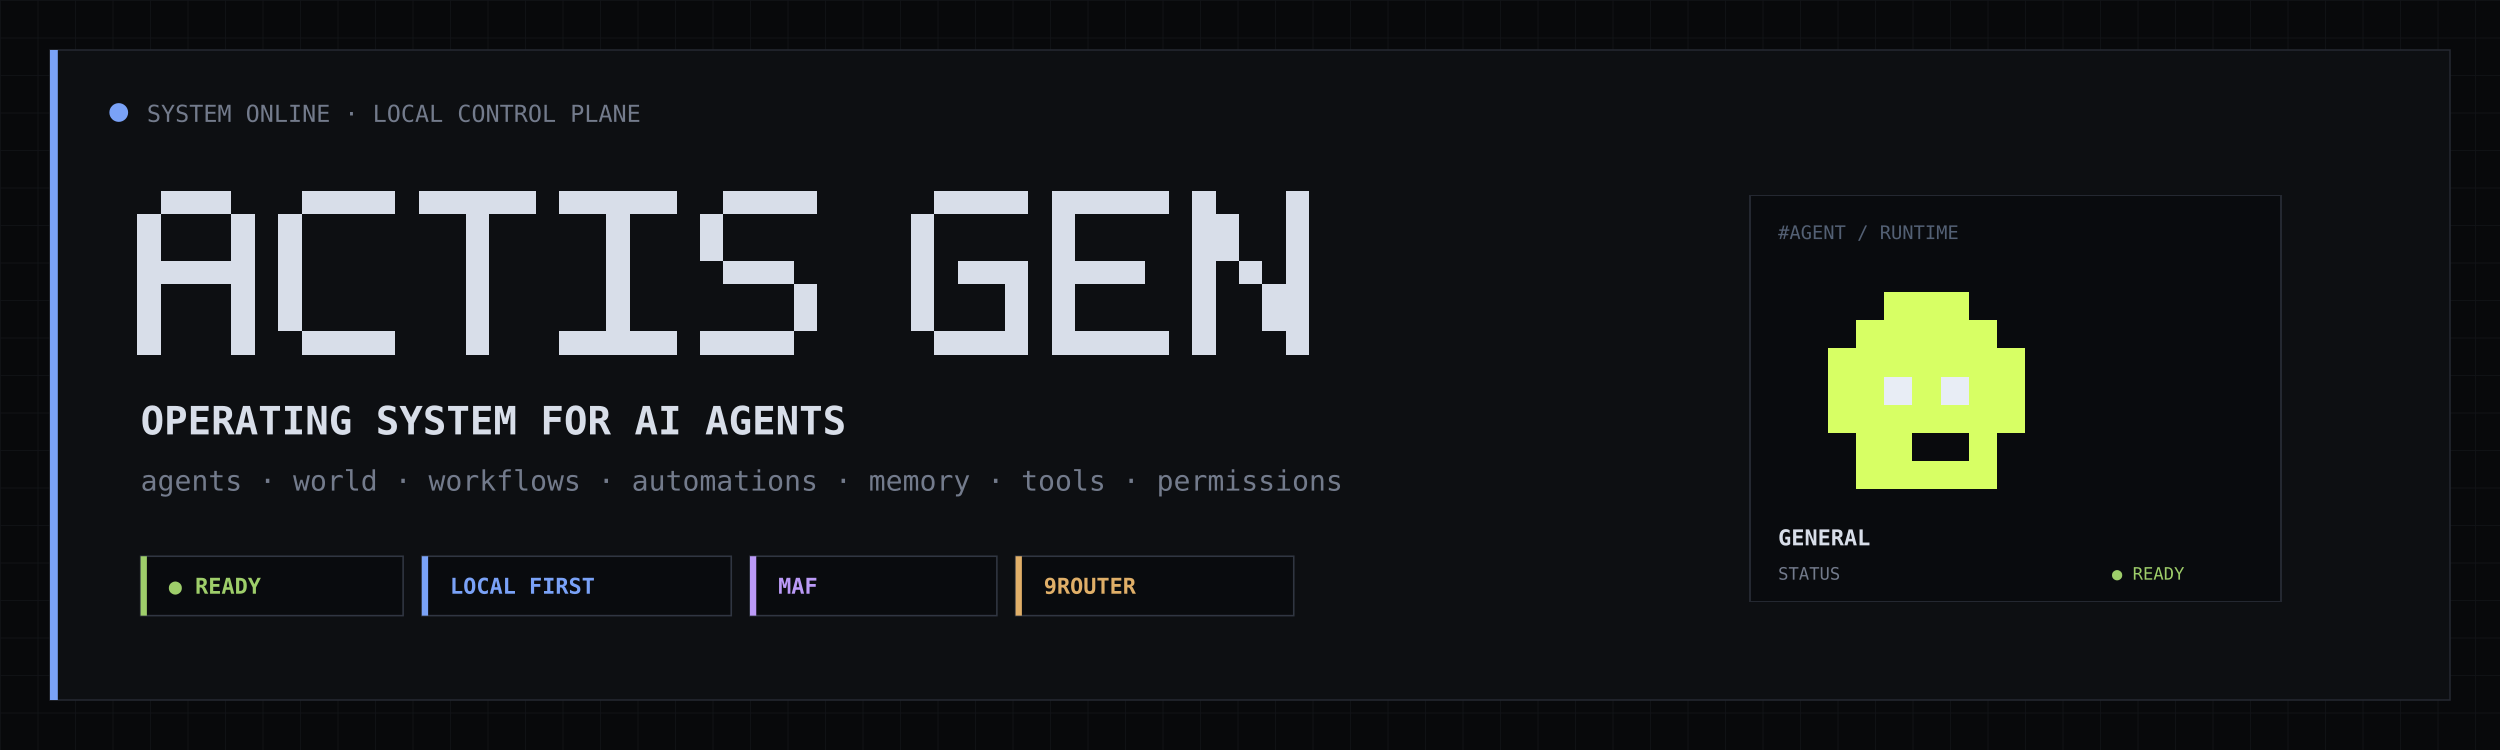
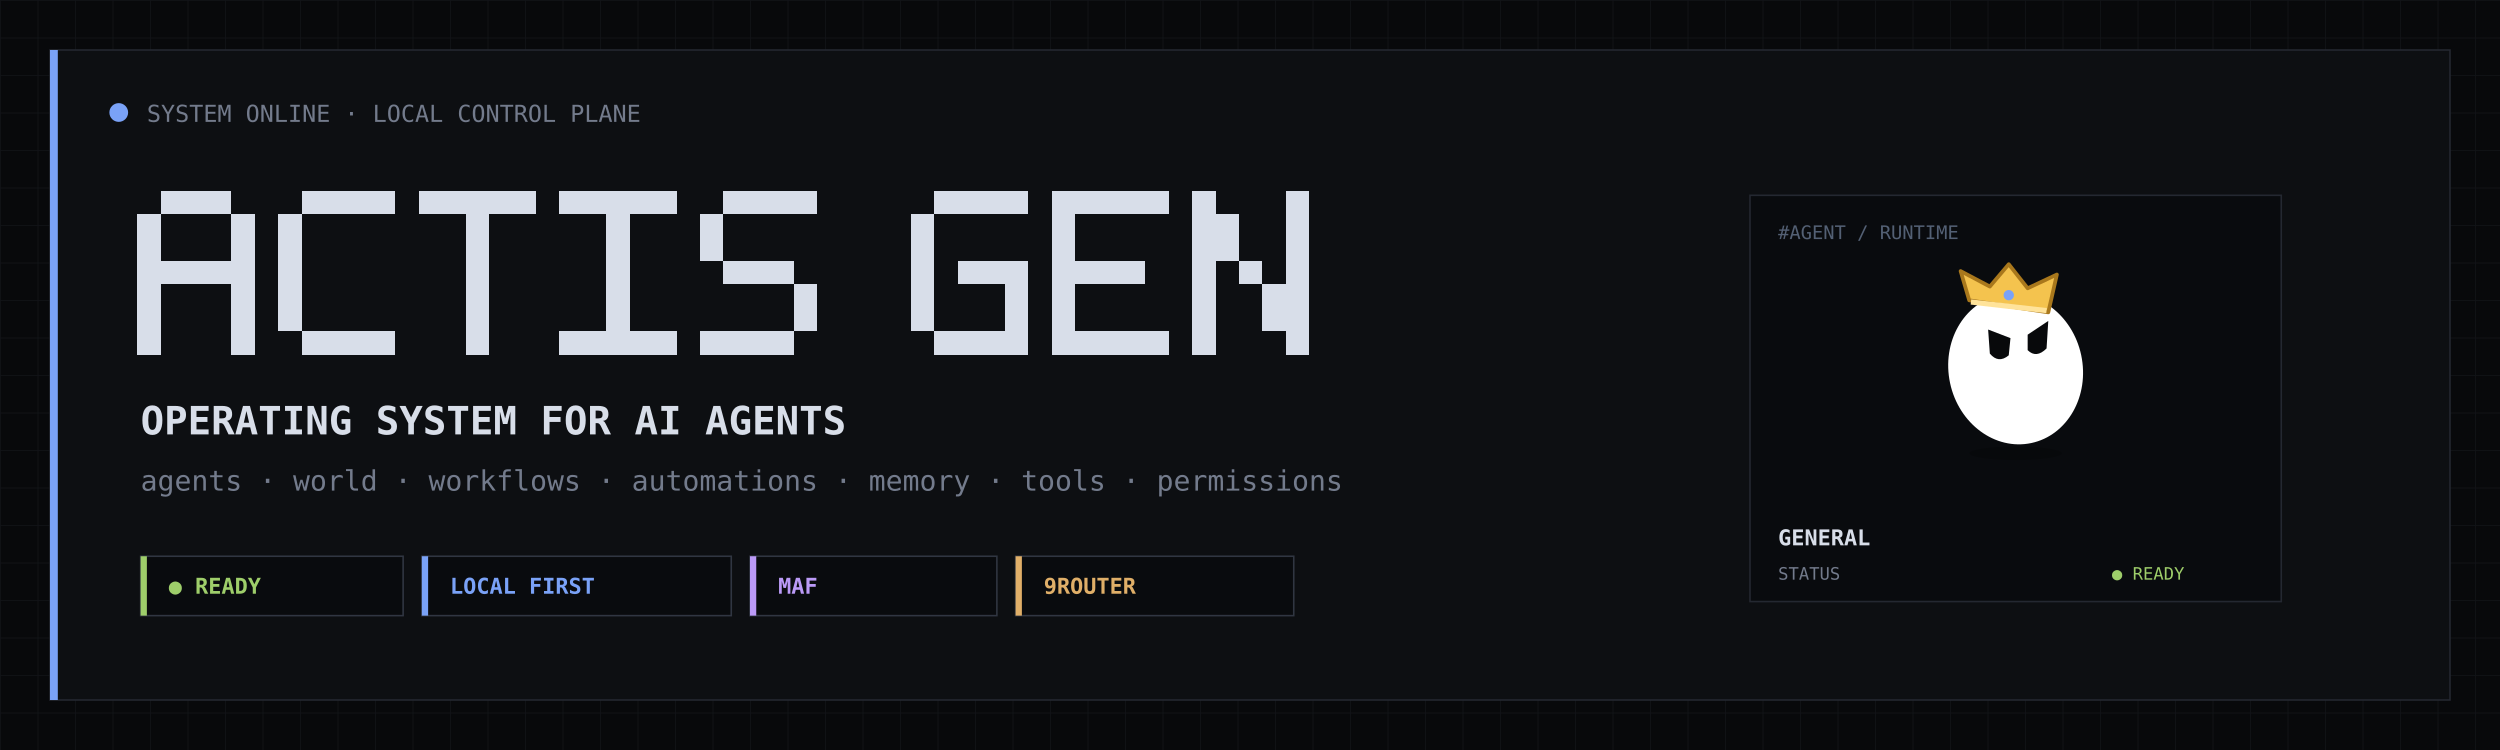
<svg xmlns="http://www.w3.org/2000/svg" width="1600" height="480" viewBox="0 0 1600 480">
  <rect width="1600" height="480" fill="#08090b" />
  <defs>
    <pattern id="grid" width="24" height="24" patternUnits="userSpaceOnUse">
      <path d="M24 0H0V24" fill="none" stroke="#242831" stroke-width="1" opacity=".35" />
    </pattern>
  </defs>
  <rect width="1600" height="480" fill="url(#grid)" />
  <rect x="32" y="32" width="1536" height="416" fill="#0d0f12" stroke="#242831" />
  <rect x="32" y="32" width="5" height="416" fill="#7aa2f7" />
  <circle cx="76" cy="72" r="6" fill="#7aa2f7" />
  <text x="94" y="78" fill="#737b8c" font-family="Berkeley Mono,IBM Plex Mono,monospace" font-size="15">SYSTEM ONLINE · LOCAL CONTROL PLANE</text>
  <g transform="translate(88 122) scale(5)" fill="#d8dee9" shape-rendering="crispEdges">
    <rect x="3" y="0" width="3" height="3" />
    <rect x="6" y="0" width="3" height="3" />
    <rect x="9" y="0" width="3" height="3" />
    <rect x="0" y="3" width="3" height="3" />
    <rect x="12" y="3" width="3" height="3" />
    <rect x="0" y="6" width="3" height="3" />
    <rect x="12" y="6" width="3" height="3" />
    <rect x="0" y="9" width="3" height="3" />
    <rect x="3" y="9" width="3" height="3" />
    <rect x="6" y="9" width="3" height="3" />
    <rect x="9" y="9" width="3" height="3" />
    <rect x="12" y="9" width="3" height="3" />
    <rect x="0" y="12" width="3" height="3" />
    <rect x="12" y="12" width="3" height="3" />
    <rect x="0" y="15" width="3" height="3" />
    <rect x="12" y="15" width="3" height="3" />
    <rect x="0" y="18" width="3" height="3" />
    <rect x="12" y="18" width="3" height="3" />
    <rect x="21" y="0" width="3" height="3" />
    <rect x="24" y="0" width="3" height="3" />
    <rect x="27" y="0" width="3" height="3" />
    <rect x="30" y="0" width="3" height="3" />
    <rect x="18" y="3" width="3" height="3" />
    <rect x="18" y="6" width="3" height="3" />
    <rect x="18" y="9" width="3" height="3" />
    <rect x="18" y="12" width="3" height="3" />
    <rect x="18" y="15" width="3" height="3" />
    <rect x="21" y="18" width="3" height="3" />
    <rect x="24" y="18" width="3" height="3" />
    <rect x="27" y="18" width="3" height="3" />
    <rect x="30" y="18" width="3" height="3" />
    <rect x="36" y="0" width="3" height="3" />
    <rect x="39" y="0" width="3" height="3" />
    <rect x="42" y="0" width="3" height="3" />
    <rect x="45" y="0" width="3" height="3" />
    <rect x="48" y="0" width="3" height="3" />
    <rect x="42" y="3" width="3" height="3" />
    <rect x="42" y="6" width="3" height="3" />
    <rect x="42" y="9" width="3" height="3" />
    <rect x="42" y="12" width="3" height="3" />
    <rect x="42" y="15" width="3" height="3" />
    <rect x="42" y="18" width="3" height="3" />
    <rect x="54" y="0" width="3" height="3" />
    <rect x="57" y="0" width="3" height="3" />
    <rect x="60" y="0" width="3" height="3" />
    <rect x="63" y="0" width="3" height="3" />
    <rect x="66" y="0" width="3" height="3" />
    <rect x="60" y="3" width="3" height="3" />
    <rect x="60" y="6" width="3" height="3" />
    <rect x="60" y="9" width="3" height="3" />
    <rect x="60" y="12" width="3" height="3" />
    <rect x="60" y="15" width="3" height="3" />
    <rect x="54" y="18" width="3" height="3" />
    <rect x="57" y="18" width="3" height="3" />
    <rect x="60" y="18" width="3" height="3" />
    <rect x="63" y="18" width="3" height="3" />
    <rect x="66" y="18" width="3" height="3" />
    <rect x="75" y="0" width="3" height="3" />
    <rect x="78" y="0" width="3" height="3" />
    <rect x="81" y="0" width="3" height="3" />
    <rect x="84" y="0" width="3" height="3" />
    <rect x="72" y="3" width="3" height="3" />
    <rect x="72" y="6" width="3" height="3" />
    <rect x="75" y="9" width="3" height="3" />
    <rect x="78" y="9" width="3" height="3" />
    <rect x="81" y="9" width="3" height="3" />
    <rect x="84" y="12" width="3" height="3" />
    <rect x="84" y="15" width="3" height="3" />
    <rect x="72" y="18" width="3" height="3" />
    <rect x="75" y="18" width="3" height="3" />
    <rect x="78" y="18" width="3" height="3" />
    <rect x="81" y="18" width="3" height="3" />
    <rect x="102" y="0" width="3" height="3" />
    <rect x="105" y="0" width="3" height="3" />
    <rect x="108" y="0" width="3" height="3" />
    <rect x="111" y="0" width="3" height="3" />
    <rect x="99" y="3" width="3" height="3" />
    <rect x="99" y="6" width="3" height="3" />
    <rect x="99" y="9" width="3" height="3" />
    <rect x="105" y="9" width="3" height="3" />
    <rect x="108" y="9" width="3" height="3" />
    <rect x="111" y="9" width="3" height="3" />
    <rect x="99" y="12" width="3" height="3" />
    <rect x="111" y="12" width="3" height="3" />
    <rect x="99" y="15" width="3" height="3" />
    <rect x="111" y="15" width="3" height="3" />
    <rect x="102" y="18" width="3" height="3" />
    <rect x="105" y="18" width="3" height="3" />
    <rect x="108" y="18" width="3" height="3" />
    <rect x="111" y="18" width="3" height="3" />
    <rect x="117" y="0" width="3" height="3" />
    <rect x="120" y="0" width="3" height="3" />
    <rect x="123" y="0" width="3" height="3" />
    <rect x="126" y="0" width="3" height="3" />
    <rect x="129" y="0" width="3" height="3" />
    <rect x="117" y="3" width="3" height="3" />
    <rect x="117" y="6" width="3" height="3" />
    <rect x="117" y="9" width="3" height="3" />
    <rect x="120" y="9" width="3" height="3" />
    <rect x="123" y="9" width="3" height="3" />
    <rect x="126" y="9" width="3" height="3" />
    <rect x="117" y="12" width="3" height="3" />
    <rect x="117" y="15" width="3" height="3" />
    <rect x="117" y="18" width="3" height="3" />
    <rect x="120" y="18" width="3" height="3" />
    <rect x="123" y="18" width="3" height="3" />
    <rect x="126" y="18" width="3" height="3" />
    <rect x="129" y="18" width="3" height="3" />
    <rect x="135" y="0" width="3" height="3" />
    <rect x="147" y="0" width="3" height="3" />
    <rect x="135" y="3" width="3" height="3" />
    <rect x="138" y="3" width="3" height="3" />
    <rect x="147" y="3" width="3" height="3" />
    <rect x="135" y="6" width="3" height="3" />
    <rect x="138" y="6" width="3" height="3" />
    <rect x="147" y="6" width="3" height="3" />
    <rect x="135" y="9" width="3" height="3" />
    <rect x="141" y="9" width="3" height="3" />
    <rect x="147" y="9" width="3" height="3" />
    <rect x="135" y="12" width="3" height="3" />
    <rect x="144" y="12" width="3" height="3" />
    <rect x="147" y="12" width="3" height="3" />
    <rect x="135" y="15" width="3" height="3" />
    <rect x="144" y="15" width="3" height="3" />
    <rect x="147" y="15" width="3" height="3" />
    <rect x="135" y="18" width="3" height="3" />
    <rect x="147" y="18" width="3" height="3" />
  </g>
  <text x="90" y="278" fill="#d8dee9" font-family="Berkeley Mono,IBM Plex Mono,monospace" font-size="25" font-weight="700">OPERATING SYSTEM FOR AI AGENTS</text>
  <text x="90" y="314" fill="#737b8c" font-family="Berkeley Mono,IBM Plex Mono,monospace" font-size="18">agents · world · workflows · automations · memory · tools · permissions</text>
  <g font-family="Berkeley Mono,IBM Plex Mono,monospace" font-size="14" font-weight="700">
    <rect x="90" y="356" width="168" height="38" fill="#090b0e" stroke="#303642" />
    <rect x="90" y="356" width="4" height="38" fill="#9ece6a" />
    <text x="108" y="380" fill="#9ece6a">● READY</text>
    <rect x="270" y="356" width="198" height="38" fill="#090b0e" stroke="#303642" />
    <rect x="270" y="356" width="4" height="38" fill="#7aa2f7" />
    <text x="288" y="380" fill="#7aa2f7">LOCAL FIRST</text>
    <rect x="480" y="356" width="158" height="38" fill="#090b0e" stroke="#303642" />
    <rect x="480" y="356" width="4" height="38" fill="#bb9af7" />
    <text x="498" y="380" fill="#bb9af7">MAF</text>
    <rect x="650" y="356" width="178" height="38" fill="#090b0e" stroke="#303642" />
    <rect x="650" y="356" width="4" height="38" fill="#e0af68" />
    <text x="668" y="380" fill="#e0af68">9ROUTER</text>
  </g>
-   <g transform="translate(1120 125)" shape-rendering="crispEdges">
+   <g transform="translate(1120 125)" shape-rendering="geometricPrecision">
    <rect x="0" y="0" width="340" height="260" fill="#090b0e" stroke="#242831" />
    <text x="18" y="28" fill="#536074" font-family="Berkeley Mono,IBM Plex Mono,monospace" font-size="12">#AGENT / RUNTIME</text>
-     <rect x="86" y="62" width="18" height="18" fill="#d7ff64" />
-     <rect x="104" y="62" width="18" height="18" fill="#d7ff64" />
-     <rect x="122" y="62" width="18" height="18" fill="#d7ff64" />
-     <rect x="68" y="80" width="90" height="18" fill="#d7ff64" />
-     <rect x="50" y="98" width="126" height="18" fill="#d7ff64" />
-     <rect x="50" y="116" width="36" height="18" fill="#d7ff64" />
-     <rect x="86" y="116" width="18" height="18" fill="#e8edf5" />
-     <rect x="104" y="116" width="18" height="18" fill="#d7ff64" />
-     <rect x="122" y="116" width="18" height="18" fill="#e8edf5" />
-     <rect x="140" y="116" width="36" height="18" fill="#d7ff64" />
-     <rect x="50" y="134" width="126" height="18" fill="#d7ff64" />
-     <rect x="68" y="152" width="36" height="18" fill="#d7ff64" />
-     <rect x="104" y="152" width="36" height="18" fill="#090a0d" />
-     <rect x="140" y="152" width="18" height="18" fill="#d7ff64" />
-     <rect x="68" y="170" width="90" height="18" fill="#d7ff64" />
+     <g transform="translate(93 43) scale(1.1)">
+       <ellipse cx="70" cy="111" rx="27" ry="4" fill="#000" opacity=".18" />
+       <ellipse cx="70" cy="62" rx="39" ry="44" transform="rotate(-12 70 62)" fill="#fff" />
+       <g fill="#08090b">
+         <path d="M54 39 L67 44 L66 54 Q60 59 55 53Z" />
+         <path d="M77 42 L89 34 L88 50 Q82 56 77 51Z" />
+       </g>
+       <g>
+         <path d="M43 22L38 5l17 9L66 1l11 14L94 7l-5 22z" fill="#f4c34e" stroke="#a9781c" stroke-width="2.2" stroke-linejoin="round" />
+         <path d="M44 23l44 5" stroke="#ffe39a" stroke-width="3" />
+         <circle cx="66" cy="19" r="3" fill="#7aa2f7" />
+       </g>
+     </g>
    <text x="18" y="224" fill="#d8dee9" font-family="Berkeley Mono,IBM Plex Mono,monospace" font-size="14" font-weight="700">GENERAL</text>
    <text x="18" y="246" fill="#737b8c" font-family="Berkeley Mono,IBM Plex Mono,monospace" font-size="11">STATUS</text>
    <text x="278" y="246" fill="#9ece6a" text-anchor="end" font-family="Berkeley Mono,IBM Plex Mono,monospace" font-size="11">● READY</text>
  </g>
</svg>
